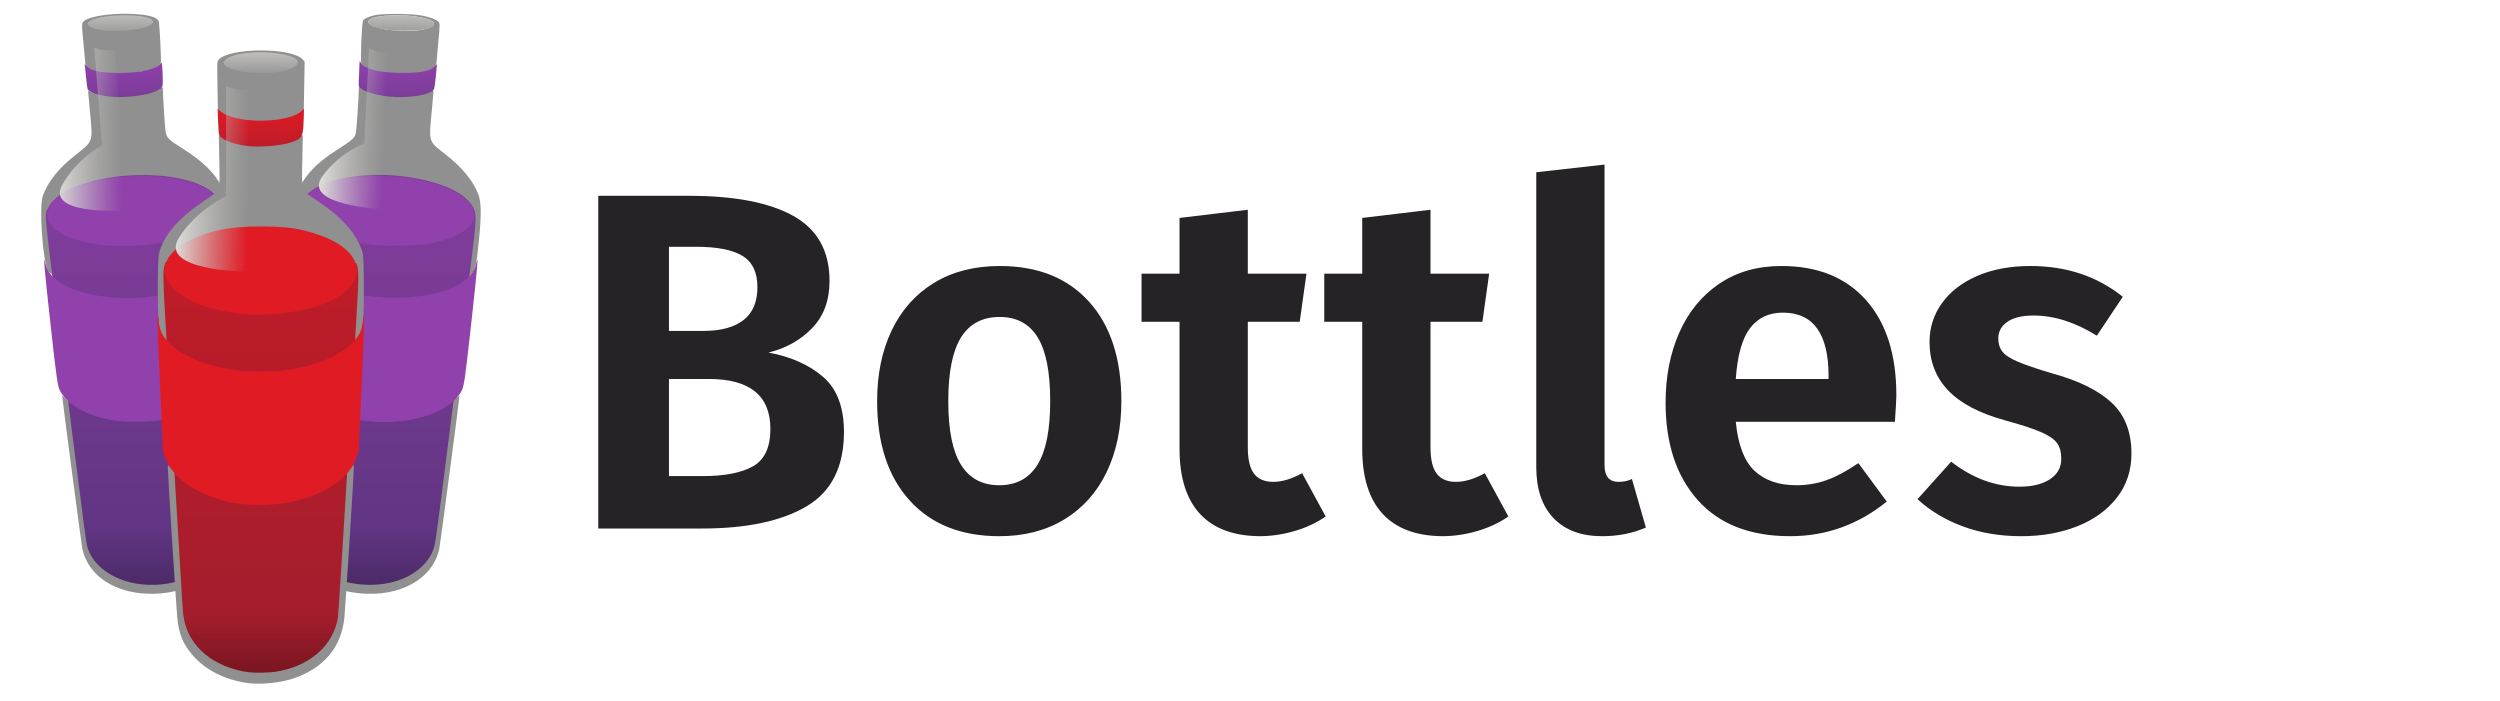
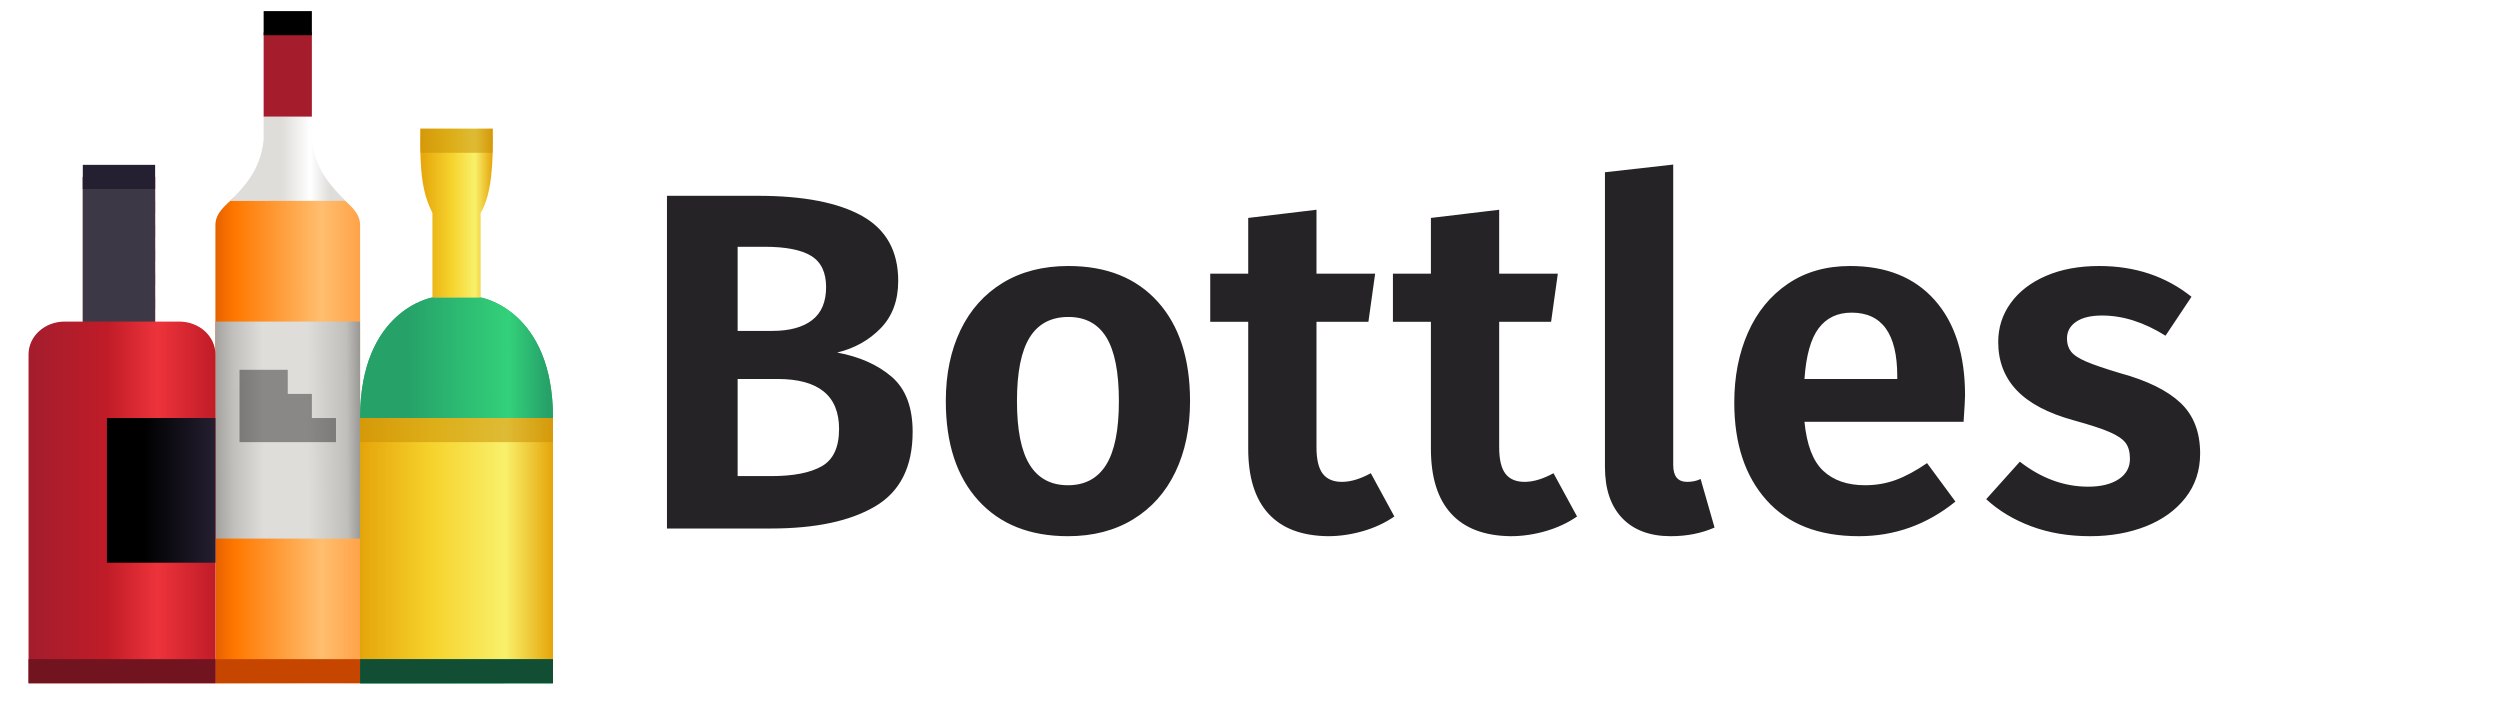
<svg xmlns="http://www.w3.org/2000/svg" style="isolation:isolate" viewBox="0 0 364 102" width="364pt" height="102pt">
  <defs>
-     <clipPath id="_clipPath_11i94h7l6kjws9LreH9aXGTGeDIPtCZU">
+     <clipPath id="_clipPath_WYYhUPsRMds9NNutouXExLgjCNTRXYnJ">
      <rect width="364" height="102" />
    </clipPath>
  </defs>
-   <g clip-path="url(#_clipPath_11i94h7l6kjws9LreH9aXGTGeDIPtCZU)">
-     <g>
+   <g clip-path="url(#_clipPath_WYYhUPsRMds9NNutouXExLgjCNTRXYnJ)">
+     <clipPath id="_clipPath_P9TdMobS0kfKIefVaDaiTnUSR8qNQapX">
+       <rect x="10" y="0" width="364" height="102" transform="matrix(1,0,0,1,0,0)" fill="rgb(255,255,255)" />
+     </clipPath>
+     <g clip-path="url(#_clipPath_P9TdMobS0kfKIefVaDaiTnUSR8qNQapX)">
      <g>
-         <path d=" M 18.361 2 C 15.817 1.993 13.05 2.377 12.245 3.054 C 11.868 3.371 11.868 3.407 12.183 6.63 C 12.312 7.945 12.457 9.498 12.432 9.565 C 13.242 12.048 19.522 10.663 20.69 10.369 C 22.015 10.453 23.189 9.595 23.399 9.203 C 23.517 8.982 23.244 3.461 23.096 3.071 C 23.032 2.903 22.832 2.723 22.567 2.595 C 21.737 2.193 20.102 2.005 18.361 2 L 18.361 2 Z  M 57.425 2.029 C 56.203 2.034 55.072 2.096 54.549 2.217 C 53.624 2.432 52.949 2.755 52.848 3.03 C 52.657 3.549 52.454 9.004 52.617 9.252 C 54.984 12.371 63.319 13.059 63.583 8.847 C 63.594 8.562 63.696 7.374 63.809 6.207 C 64.07 3.497 64.069 3.379 63.789 3.117 C 63.473 2.822 62.69 2.535 61.496 2.276 C 60.719 2.107 58.996 2.022 57.425 2.029 L 57.425 2.029 Z  M 57.665 2.23 C 60.062 2.221 62.722 2.595 63.158 3.317 C 63.41 3.733 62.562 4.191 61.188 4.381 C 58.037 4.816 53.639 4.114 53.639 3.175 C 53.639 2.544 55.55 2.238 57.665 2.23 Z  M 23.146 6.177 M 52.242 12.683 L 52.242 13.026 C 52.242 13.96 51.92 18.86 51.833 19.252 C 51.637 20.134 51.465 20.287 48.662 22.091 C 46.201 23.674 44.486 25.449 43.666 27.262 C 43.167 28.366 42.951 29.954 42.771 33.839 C 42.721 34.922 42.66 35.842 42.636 35.884 C 42.521 36.088 42.787 37.565 43.032 38.087 C 47.719 43.68 62.255 46.258 68.305 40.286 C 69.243 39.319 69.364 38.865 69.754 34.814 C 70.1 31.224 70.072 29.456 69.654 28.33 C 68.899 26.3 67.236 24.302 64.612 22.274 C 62.394 20.561 62.427 20.674 62.867 16.16 C 63.003 14.761 63.115 13.517 63.115 13.396 L 63.115 13.176 C 60.044 13.011 55.198 12.311 52.242 12.683 L 52.242 12.683 Z  M 23.656 12.704 C 23.623 12.71 23.57 12.746 23.488 12.806 C 18.75 12.84 16.902 13.401 13.337 13.416 L 12.839 13.164 L 12.839 13.39 C 12.839 13.515 12.951 14.761 13.087 16.16 C 13.535 20.748 13.611 20.519 10.931 22.617 C 8.55 24.479 6.988 26.437 6.237 28.498 C 5.661 30.079 6.22 38.125 6.998 39.452 C 12.088 44.634 28.689 46.52 32.922 38.087 C 33.163 37.574 33.434 36.089 33.322 35.891 C 33.3 35.852 33.239 34.932 33.187 33.846 C 32.996 29.9 32.786 28.363 32.288 27.262 C 31.406 25.311 29.506 23.443 26.505 21.575 C 24.573 20.373 24.296 20.099 24.115 19.214 C 24.026 18.776 23.715 13.957 23.713 12.981 C 23.713 12.774 23.711 12.696 23.656 12.704 L 23.656 12.704 Z  M 33.634 55.613 C 27.006 62.616 13.483 62.187 9.276 57.769 C 9.146 57.616 9.054 57.564 9.052 57.645 C 9.044 57.955 11.857 79.264 11.988 79.889 C 12.733 83.427 15.97 85.902 20.477 86.377 C 25.616 86.918 30.911 84.745 33.019 81.229 C 33.749 80.013 33.993 79.191 34.06 77.732 C 34.124 76.336 33.808 57.373 33.703 56.311 L 33.634 55.613 Z  M 42.329 55.613 L 42.255 56.261 C 42.153 57.165 41.827 76.293 41.889 77.759 C 42.077 82.197 46.359 85.758 52.245 86.372 C 58.191 86.993 63.035 84.313 63.966 79.889 C 64.096 79.271 66.909 57.964 66.903 57.645 C 66.902 57.57 66.778 57.65 66.629 57.824 C 56.313 60 46.418 62.976 42.329 55.613 L 42.329 55.613 Z " fill="rgb(144,144,144)" />
-         <linearGradient id="_lgradient_0" x1="0.489" y1="-0.092" x2="0.489" y2="1.02" gradientTransform="matrix(50.455,0,0,2.292,12.756,2.22)" gradientUnits="userSpaceOnUse">
-           <stop offset="0%" stop-opacity="1" style="stop-color:rgb(192,191,188)" />
-           <stop offset="100%" stop-opacity="1" style="stop-color:rgb(158,158,158)" />
-         </linearGradient>
-         <path d=" M 14.643 4.373 C 13.395 4.194 12.551 3.712 12.799 3.319 C 13.675 1.93 22.497 1.834 22.297 3.216 C 22.163 4.147 17.74 4.815 14.643 4.373 Z  M 56.631 4.382 C 54.258 4.082 53.037 3.355 53.962 2.793 C 55.306 1.976 60.796 2.05 62.572 2.91 C 64.27 3.731 62.427 4.505 58.844 4.476 C 57.983 4.469 56.988 4.427 56.631 4.382 Z " fill="url(#_lgradient_0)" />
-       </g>
-       <g>
-         <linearGradient id="_lgradient_1" x1="0.191" y1="0.087" x2="0.191" y2="0.997" gradientTransform="matrix(62.567,0,0,59.692,6.675,25.463)" gradientUnits="userSpaceOnUse">
-           <stop offset="0%" stop-opacity="1" style="stop-color:rgb(129,61,156)" />
-           <stop offset="85.17%" stop-opacity="1" style="stop-color:rgb(97,53,131)" />
-           <stop offset="100%" stop-opacity="1" style="stop-color:rgb(77,42,104)" />
-         </linearGradient>
-         <path d=" M 55.242 25.464 C 49.92 25.44 45.218 26.847 44.017 29.218 C 43.529 30.182 43.605 28.28 43.01 54.466 C 42.451 79.036 42.451 77.749 43.003 79.114 C 44.298 82.32 47.992 84.651 52.461 85.083 C 54.019 85.233 55.544 85.135 57.011 84.788 C 59.916 84.102 62.276 82.26 63.075 80.054 C 63.401 79.154 63.479 78.602 65.261 64.491 C 68.124 41.819 68.3 40.428 68.765 36.809 C 69.342 32.314 69.379 31.119 68.964 30.33 C 68.009 28.515 65.768 27.197 62.097 26.293 C 59.846 25.738 57.489 25.473 55.242 25.464 L 55.242 25.464 Z  M 20.949 25.488 C 14.966 25.464 8.55 27.143 7.01 30.289 C 6.458 31.415 6.276 29.514 9.006 51.124 C 12.874 81.748 12.521 79.128 12.92 80.177 C 13.899 82.752 16.985 84.706 20.67 85.083 C 26.038 85.631 31.365 83.042 32.951 79.114 C 33.502 77.75 33.503 79.089 32.945 54.506 C 32.348 28.18 32.428 30.142 31.912 29.186 C 30.567 26.695 25.906 25.507 20.949 25.488 L 20.949 25.488 Z " fill="url(#_lgradient_1)" />
-         <path d=" M 20.782 25.616 C 16.949 25.617 12.956 26.334 10.15 27.739 C 4.122 30.757 6.815 34.838 15.433 35.743 C 16.451 35.85 20.288 35.798 21.468 35.662 C 30.665 34.597 35.064 30.099 29.635 27.31 C 27.424 26.174 24.165 25.616 20.782 25.616 Z  M 54.853 25.623 C 52.429 25.64 50.076 25.941 48.157 26.552 C 40.349 29.036 43.988 34.354 54.393 35.664 C 55.9 35.853 60.588 35.795 61.961 35.57 C 69.481 34.334 71.374 30.61 65.915 27.79 C 63.137 26.355 58.895 25.594 54.853 25.623 Z " fill="rgb(145,65,172)" />
-       </g>
-       <g>
-         <linearGradient id="_lgradient_2" x1="0.101" y1="-0.027" x2="0.101" y2="1" gradientTransform="matrix(51.32,0,0,5.291,12.316,8.85)" gradientUnits="userSpaceOnUse">
-           <stop offset="0%" stop-opacity="1" style="stop-color:rgb(145,65,172)" />
-           <stop offset="100%" stop-opacity="1" style="stop-color:rgb(123,60,152)" />
-         </linearGradient>
-         <path d=" M 15.981 14.067 C 14.32 13.89 12.921 13.402 12.749 12.939 C 12.704 12.818 12.615 12.135 12.55 11.422 C 12.485 10.708 12.406 9.948 12.374 9.731 L 12.316 9.337 L 12.628 9.649 C 13.323 10.344 14.673 10.624 17.328 10.624 C 20.523 10.624 22.925 10.045 23.434 9.154 C 23.577 8.902 23.678 9.873 23.701 11.727 C 23.714 12.738 23.696 12.767 22.747 13.25 C 21.488 13.893 18.141 14.297 15.981 14.067 L 15.981 14.067 Z  M 56.581 14.055 C 54.28 13.815 52.261 13.068 52.231 12.446 C 52.217 12.166 52.218 12.153 52.298 10.335 L 52.364 8.85 L 52.565 9.168 C 53.148 10.089 55.371 10.619 58.626 10.614 C 61.415 10.61 62.653 10.348 63.36 9.614 L 63.636 9.327 L 63.579 9.826 C 63.548 10.1 63.472 10.885 63.409 11.571 C 63.347 12.257 63.236 12.913 63.163 13.028 C 62.641 13.851 59.429 14.352 56.581 14.055 Z " fill="url(#_lgradient_2)" />
-         <path d=" M 17.677 61.356 C 13.554 60.964 10.107 59.286 8.819 57.043 C 8.381 56.281 8.293 55.685 7.298 46.697 C 6.423 38.793 6.248 36.654 6.619 38.397 C 7.698 43.467 20.771 45.128 29.145 41.259 C 31.629 40.112 33.082 38.537 33.273 36.785 L 33.352 36.061 L 33.432 36.641 C 33.635 38.106 34.151 53.703 34.019 54.366 C 33.394 57.487 29.416 60.131 23.87 61.112 C 22.338 61.383 19.242 61.505 17.677 61.356 Z  M 53.788 61.349 C 50.679 61.06 47.233 59.946 45.151 58.558 C 44.358 58.029 42.924 56.643 42.633 56.123 C 41.727 54.507 41.754 55.087 42.126 45.421 C 42.302 40.858 42.481 36.885 42.525 36.593 L 42.605 36.061 L 42.682 36.785 C 43.083 40.521 49.466 43.348 57.479 43.339 C 64.098 43.331 68.693 41.416 69.336 38.397 C 69.705 36.662 69.531 38.785 68.656 46.695 C 67.661 55.683 67.574 56.281 67.136 57.043 C 65.374 60.108 59.792 61.909 53.788 61.349 L 53.788 61.349 Z " fill="rgb(145,65,172)" />
-       </g>
-       <g>
-         <linearGradient id="_lgradient_3" x1="-0.065" y1="0.488" x2="0.901" y2="0.466" gradientTransform="matrix(9.891,0,0,23.779,8.715,6.919)" gradientUnits="userSpaceOnUse">
-           <stop offset="0%" stop-opacity="1" style="stop-color:rgb(222,221,218)" />
-           <stop offset="100%" stop-opacity="0" style="stop-color:rgb(192,191,188)" />
-         </linearGradient>
-         <path d=" M 16.756 7.3 L 18.607 30.63 C 18.607 30.63 6.528 31.517 9.066 26.908 C 11.159 23.105 14.855 21.144 14.855 21.144 L 13.726 6.919 C 14.689 7.322 15.711 7.382 16.756 7.3 Z " fill="url(#_lgradient_3)" />
-         <linearGradient id="_lgradient_4" x1="0.058" y1="0.448" x2="0.944" y2="0.54" gradientTransform="matrix(10.102,0,0,23.428,46.426,7.006)" gradientUnits="userSpaceOnUse">
-           <stop offset="0%" stop-opacity="1" style="stop-color:rgb(222,221,218)" />
-           <stop offset="100%" stop-opacity="0" style="stop-color:rgb(192,191,188)" />
-         </linearGradient>
-         <path d=" M 56.527 7.734 L 55.403 30.434 C 55.403 30.434 43.965 29.848 46.91 25.709 C 49.34 22.295 53.047 20.847 53.047 20.847 L 53.732 7.006 C 54.586 7.509 55.536 7.689 56.527 7.734 L 56.527 7.734 Z " fill="url(#_lgradient_4)" />
+         <path d=" M 121.89 51.33 L 121.89 51.33 Q 126.79 52.24 129.835 54.865 L 129.835 54.865 L 129.835 54.865 Q 132.88 57.49 132.88 62.88 L 132.88 62.88 L 132.88 62.88 Q 132.88 70.51 127.42 73.73 L 127.42 73.73 L 127.42 73.73 Q 121.96 76.95 112.23 76.95 L 112.23 76.95 L 97.11 76.95 L 97.11 28.51 L 110.34 28.51 L 110.34 28.51 Q 120.28 28.51 125.53 31.45 L 125.53 31.45 L 125.53 31.45 Q 130.78 34.39 130.78 40.9 L 130.78 40.9 L 130.78 40.9 Q 130.78 45.17 128.225 47.795 L 128.225 47.795 L 128.225 47.795 Q 125.67 50.42 121.89 51.33 L 121.89 51.33 L 121.89 51.33 Z  M 111.32 35.93 L 107.4 35.93 L 107.4 48.18 L 112.44 48.18 L 112.44 48.18 Q 116.22 48.18 118.25 46.605 L 118.25 46.605 L 118.25 46.605 Q 120.28 45.03 120.28 41.81 L 120.28 41.81 L 120.28 41.81 Q 120.28 38.59 118.11 37.26 L 118.11 37.26 L 118.11 37.26 Q 115.94 35.93 111.32 35.93 L 111.32 35.93 L 111.32 35.93 Z  M 112.3 69.32 L 112.3 69.32 Q 117.13 69.32 119.65 67.885 L 119.65 67.885 L 119.65 67.885 Q 122.17 66.45 122.17 62.46 L 122.17 62.46 L 122.17 62.46 Q 122.17 55.18 113.21 55.18 L 113.21 55.18 L 107.4 55.18 L 107.4 69.32 L 112.3 69.32 L 112.3 69.32 Z  M 155.56 38.73 L 155.56 38.73 Q 163.89 38.73 168.58 43.945 L 168.58 43.945 L 168.58 43.945 Q 173.27 49.16 173.27 58.4 L 173.27 58.4 L 173.27 58.4 Q 173.27 64.28 171.135 68.725 L 171.135 68.725 L 171.135 68.725 Q 169 73.17 164.975 75.62 L 164.975 75.62 L 164.975 75.62 Q 160.95 78.07 155.49 78.07 L 155.49 78.07 L 155.49 78.07 Q 147.16 78.07 142.435 72.855 L 142.435 72.855 L 142.435 72.855 Q 137.71 67.64 137.71 58.4 L 137.71 58.4 L 137.71 58.4 Q 137.71 52.52 139.845 48.075 L 139.845 48.075 L 139.845 48.075 Q 141.98 43.63 146.005 41.18 L 146.005 41.18 L 146.005 41.18 Q 150.03 38.73 155.56 38.73 L 155.56 38.73 L 155.56 38.73 Z  M 155.56 46.15 L 155.56 46.15 Q 151.78 46.15 149.925 49.125 L 149.925 49.125 L 149.925 49.125 Q 148.07 52.1 148.07 58.4 L 148.07 58.4 L 148.07 58.4 Q 148.07 64.7 149.925 67.675 L 149.925 67.675 L 149.925 67.675 Q 151.78 70.65 155.49 70.65 L 155.49 70.65 L 155.49 70.65 Q 159.2 70.65 161.055 67.675 L 161.055 67.675 L 161.055 67.675 Q 162.91 64.7 162.91 58.4 L 162.91 58.4 L 162.91 58.4 Q 162.91 52.1 161.09 49.125 L 161.09 49.125 L 161.09 49.125 Q 159.27 46.15 155.56 46.15 L 155.56 46.15 L 155.56 46.15 Z  M 199.59 68.9 L 203.02 75.2 L 203.02 75.2 Q 200.99 76.6 198.435 77.335 L 198.435 77.335 L 198.435 77.335 Q 195.88 78.07 193.36 78.07 L 193.36 78.07 L 193.36 78.07 Q 187.62 78 184.68 74.78 L 184.68 74.78 L 184.68 74.78 Q 181.74 71.56 181.74 65.33 L 181.74 65.33 L 181.74 46.85 L 176.21 46.85 L 176.21 39.85 L 181.74 39.85 L 181.74 31.73 L 191.68 30.54 L 191.68 39.85 L 200.22 39.85 L 199.24 46.85 L 191.68 46.85 L 191.68 65.12 L 191.68 65.12 Q 191.68 67.78 192.59 68.97 L 192.59 68.97 L 192.59 68.97 Q 193.5 70.16 195.39 70.16 L 195.39 70.16 L 195.39 70.16 Q 197.28 70.16 199.59 68.9 L 199.59 68.9 L 199.59 68.9 Z  M 226.19 68.9 L 229.62 75.2 L 229.62 75.2 Q 227.59 76.6 225.035 77.335 L 225.035 77.335 L 225.035 77.335 Q 222.48 78.07 219.96 78.07 L 219.96 78.07 L 219.96 78.07 Q 214.22 78 211.28 74.78 L 211.28 74.78 L 211.28 74.78 Q 208.34 71.56 208.34 65.33 L 208.34 65.33 L 208.34 46.85 L 202.81 46.85 L 202.81 39.85 L 208.34 39.85 L 208.34 31.73 L 218.28 30.54 L 218.28 39.85 L 226.82 39.85 L 225.84 46.85 L 218.28 46.85 L 218.28 65.12 L 218.28 65.12 Q 218.28 67.78 219.19 68.97 L 219.19 68.97 L 219.19 68.97 Q 220.1 70.16 221.99 70.16 L 221.99 70.16 L 221.99 70.16 Q 223.88 70.16 226.19 68.9 L 226.19 68.9 L 226.19 68.9 Z  M 243.27 78.07 L 243.27 78.07 Q 238.72 78.07 236.2 75.445 L 236.2 75.445 L 236.2 75.445 Q 233.68 72.82 233.68 67.99 L 233.68 67.99 L 233.68 25.08 L 243.62 23.96 L 243.62 67.71 L 243.62 67.71 Q 243.62 70.16 245.65 70.16 L 245.65 70.16 L 245.65 70.16 Q 246.77 70.16 247.61 69.74 L 247.61 69.74 L 249.64 76.81 L 249.64 76.81 Q 246.77 78.07 243.27 78.07 L 243.27 78.07 L 243.27 78.07 Z  M 286.11 57.56 L 286.11 57.56 Q 286.11 58.26 285.9 61.41 L 285.9 61.41 L 262.73 61.41 L 262.73 61.41 Q 263.22 66.45 265.46 68.55 L 265.46 68.55 L 265.46 68.55 Q 267.7 70.65 271.55 70.65 L 271.55 70.65 L 271.55 70.65 Q 273.93 70.65 276.03 69.88 L 276.03 69.88 L 276.03 69.88 Q 278.13 69.11 280.58 67.43 L 280.58 67.43 L 284.71 73.03 L 284.71 73.03 Q 278.48 78.07 270.64 78.07 L 270.64 78.07 L 270.64 78.07 Q 261.89 78.07 257.2 72.82 L 257.2 72.82 L 257.2 72.82 Q 252.51 67.57 252.51 58.61 L 252.51 58.61 L 252.51 58.61 Q 252.51 52.94 254.505 48.425 L 254.505 48.425 L 254.505 48.425 Q 256.5 43.91 260.315 41.32 L 260.315 41.32 L 260.315 41.32 Q 264.13 38.73 269.38 38.73 L 269.38 38.73 L 269.38 38.73 Q 277.29 38.73 281.7 43.7 L 281.7 43.7 L 281.7 43.7 Q 286.11 48.67 286.11 57.56 L 286.11 57.56 L 286.11 57.56 Z  M 276.24 55.18 L 276.24 54.76 L 276.24 54.76 Q 276.24 45.52 269.59 45.52 L 269.59 45.52 L 269.59 45.52 Q 266.51 45.52 264.795 47.795 L 264.795 47.795 L 264.795 47.795 Q 263.08 50.07 262.73 55.18 L 262.73 55.18 L 276.24 55.18 L 276.24 55.18 Z  M 305.64 38.73 L 305.64 38.73 Q 313.48 38.73 319.08 43.21 L 319.08 43.21 L 315.3 48.88 L 315.3 48.88 Q 310.61 45.94 306.06 45.94 L 306.06 45.94 L 306.06 45.94 Q 303.61 45.94 302.28 46.85 L 302.28 46.85 L 302.28 46.85 Q 300.95 47.76 300.95 49.3 L 300.95 49.3 L 300.95 49.3 Q 300.95 50.42 301.545 51.19 L 301.545 51.19 L 301.545 51.19 Q 302.14 51.96 303.785 52.66 L 303.785 52.66 L 303.785 52.66 Q 305.43 53.36 308.72 54.34 L 308.72 54.34 L 308.72 54.34 Q 314.6 55.95 317.47 58.645 L 317.47 58.645 L 317.47 58.645 Q 320.34 61.34 320.34 66.03 L 320.34 66.03 L 320.34 66.03 Q 320.34 69.74 318.205 72.47 L 318.205 72.47 L 318.205 72.47 Q 316.07 75.2 312.43 76.635 L 312.43 76.635 L 312.43 76.635 Q 308.79 78.07 304.31 78.07 L 304.31 78.07 L 304.31 78.07 Q 299.62 78.07 295.77 76.635 L 295.77 76.635 L 295.77 76.635 Q 291.92 75.2 289.19 72.68 L 289.19 72.68 L 294.09 67.22 L 294.09 67.22 Q 298.78 70.86 304.03 70.86 L 304.03 70.86 L 304.03 70.86 Q 306.83 70.86 308.475 69.775 L 308.475 69.775 L 308.475 69.775 Q 310.12 68.69 310.12 66.8 L 310.12 66.8 L 310.12 66.8 Q 310.12 65.33 309.49 64.49 L 309.49 64.49 L 309.49 64.49 Q 308.86 63.65 307.18 62.915 L 307.18 62.915 L 307.18 62.915 Q 305.5 62.18 301.93 61.2 L 301.93 61.2 L 301.93 61.2 Q 296.33 59.66 293.635 56.825 L 293.635 56.825 L 293.635 56.825 Q 290.94 53.99 290.94 49.79 L 290.94 49.79 L 290.94 49.79 Q 290.94 46.64 292.76 44.12 L 292.76 44.12 L 292.76 44.12 Q 294.58 41.6 297.905 40.165 L 297.905 40.165 L 297.905 40.165 Q 301.23 38.73 305.64 38.73 L 305.64 38.73 L 305.64 38.73 Z " fill="rgb(37,35,38)" />
      </g>
    </g>
-     <g>
-       <g>
-         <path d=" M 37.924 7.343 C 35.22 7.351 32.528 7.816 31.807 8.733 C 31.606 8.987 31.603 9.07 31.66 12.402 L 31.717 15.811 C 34.657 20.964 43.308 18.893 44.237 15.811 L 44.295 12.397 L 44.353 8.983 L 44.112 8.696 C 43.344 7.784 40.628 7.335 37.924 7.343 Z  M 31.863 19.73 L 31.929 23.257 C 32.018 27.991 32.161 27.583 29.847 29.156 C 25.882 31.852 23.874 34.172 23.138 36.909 C 22.939 37.649 22.908 45.181 23.098 46.735 C 24.117 60.397 50.893 62.168 52.857 46.735 C 53.046 45.181 53.015 37.649 52.816 36.909 C 52.075 34.154 49.907 31.67 45.983 29.081 C 43.818 27.654 43.921 27.958 44.018 23.264 L 44.091 19.731 C 41.503 19.037 35.374 19.755 31.863 19.73 L 31.863 19.73 Z  M 24.46 67.683 L 24.431 68.082 C 24.401 68.504 25.638 88.126 25.802 89.829 C 25.997 91.841 26.383 93.058 27.233 94.337 C 29.07 97.1 32.208 98.914 36.082 99.453 C 37.982 99.717 40.954 99.406 42.835 98.746 C 47.234 97.201 49.732 94.172 50.147 89.879 C 50.315 88.14 51.554 68.511 51.523 68.082 L 51.494 67.683 C 44.141 74.137 28.471 72.644 24.46 67.683 L 24.46 67.683 Z " fill="rgb(144,144,144)" />
-         <linearGradient id="_lgradient_5" x1="0.502" y1="0.008" x2="0.502" y2="1.009" gradientTransform="matrix(10.744,0,0,3.036,32.595,7.62)" gradientUnits="userSpaceOnUse">
-           <stop offset="0%" stop-opacity="1" style="stop-color:rgb(192,191,188)" />
-           <stop offset="100%" stop-opacity="1" style="stop-color:rgb(152,152,152)" />
-         </linearGradient>
-         <path d=" M 36.231 10.568 C 32.308 10.181 31.329 8.775 34.432 7.981 C 37.41 7.219 42.785 7.737 43.285 8.833 C 43.833 10.037 40.117 10.95 36.231 10.568 Z " fill="url(#_lgradient_5)" />
-       </g>
-       <g>
-         <linearGradient id="_lgradient_6" x1="0.487" y1="-0.001" x2="0.487" y2="0.999" gradientTransform="matrix(28.378,0,0,59.814,23.794,38.129)" gradientUnits="userSpaceOnUse">
-           <stop offset="0%" stop-opacity="1" style="stop-color:rgb(192,28,40)" />
-           <stop offset="85.76%" stop-opacity="1" style="stop-color:rgb(165,29,45)" />
-           <stop offset="100%" stop-opacity="1" style="stop-color:rgb(122,22,33)" />
-         </linearGradient>
-         <path d=" M 36.331 97.891 C 31.183 97.245 27.452 94.163 26.764 89.99 C 26.592 88.945 26.718 90.889 25.457 69.728 C 24.88 60.044 24.271 49.855 24.104 47.084 C 23.737 40.977 23.709 39.482 23.95 38.669 C 24.045 38.347 24.144 38.106 24.17 38.131 C 26.826 42.243 51.147 36.969 51.903 38.401 C 52.152 38.947 52.23 40.208 52.13 42.096 C 51.687 50.546 49.319 89.226 49.202 89.935 C 48.521 94.044 45.025 97.061 40.072 97.813 C 39.218 97.943 37.097 97.987 36.331 97.891 L 36.331 97.891 Z " fill="url(#_lgradient_6)" />
-         <path d=" M 35.184 45.686 C 24.575 44.6 20.371 38.727 27.563 35.04 C 30.448 33.561 33.425 32.969 37.977 32.969 C 41.735 32.969 43.704 33.254 46.406 34.188 C 53.819 36.753 53.768 42.033 46.307 44.531 C 43.263 45.551 38.597 46.035 35.184 45.686 L 35.184 45.686 Z " fill="rgb(224,27,36)" />
-       </g>
-       <g>
-         <path d=" M 35.583 73.427 C 30.131 72.933 25.251 70.062 24.052 66.641 L 23.717 65.688 L 23.315 56.411 C 22.898 46.802 22.865 45.691 23.014 46.036 C 23.061 46.146 23.103 46.444 23.107 46.699 C 23.195 52.564 36.272 56.116 46.014 52.921 C 50.233 51.538 52.81 49.191 52.848 46.699 C 52.851 46.444 52.893 46.146 52.94 46.036 C 53.089 45.691 53.057 46.796 52.639 56.411 L 52.237 65.688 L 51.903 66.641 C 50.319 71.159 43.202 74.118 35.583 73.427 L 35.583 73.427 Z " fill="rgb(224,27,36)" />
-         <linearGradient id="_lgradient_7" x1="0.519" y1="-0.002" x2="0.519" y2="1.007" gradientTransform="matrix(12.591,0,0,5.525,31.681,15.811)" gradientUnits="userSpaceOnUse">
-           <stop offset="0%" stop-opacity="1" style="stop-color:rgb(224,27,36)" />
-           <stop offset="100%" stop-opacity="1" style="stop-color:rgb(188,28,41)" />
-         </linearGradient>
-         <path d=" M 35.843 21.24 C 33.801 20.958 32.146 20.279 31.902 19.623 C 31.857 19.502 31.789 18.594 31.751 17.606 L 31.681 15.811 L 32.011 16.128 C 34.019 18.058 41.913 18.056 43.943 16.125 L 44.272 15.811 L 44.206 17.657 C 44.122 19.973 43.988 20.192 42.324 20.746 C 40.849 21.237 37.609 21.484 35.843 21.24 L 35.843 21.24 Z " fill="url(#_lgradient_7)" />
-       </g>
-       <linearGradient id="_lgradient_8" x1="0.013" y1="0.464" x2="0.999" y2="0.517" gradientTransform="matrix(10.614,0,0,27.081,25.589,12.476)" gradientUnits="userSpaceOnUse">
-         <stop offset="0%" stop-opacity="1" style="stop-color:rgb(222,221,218)" />
-         <stop offset="100%" stop-opacity="0" style="stop-color:rgb(192,191,188)" />
-       </linearGradient>
-       <path d=" M 36.203 13.161 L 36.203 39.558 C 36.203 39.558 22.901 39.535 26.08 34.565 C 28.702 30.465 32.918 28.572 32.918 28.572 L 32.918 12.476 C 33.937 13.011 35.05 13.165 36.203 13.161 Z " fill="url(#_lgradient_8)" />
-     </g>
-     <path d=" M 111.89 51.33 L 111.89 51.33 Q 116.79 52.24 119.835 54.865 L 119.835 54.865 L 119.835 54.865 Q 122.88 57.49 122.88 62.88 L 122.88 62.88 L 122.88 62.88 Q 122.88 70.51 117.42 73.73 L 117.42 73.73 L 117.42 73.73 Q 111.96 76.95 102.23 76.95 L 102.23 76.95 L 87.11 76.95 L 87.11 28.51 L 100.34 28.51 L 100.34 28.51 Q 110.28 28.51 115.53 31.45 L 115.53 31.45 L 115.53 31.45 Q 120.78 34.39 120.78 40.9 L 120.78 40.9 L 120.78 40.9 Q 120.78 45.17 118.225 47.795 L 118.225 47.795 L 118.225 47.795 Q 115.67 50.42 111.89 51.33 L 111.89 51.33 L 111.89 51.33 Z  M 101.32 35.93 L 97.4 35.93 L 97.4 48.18 L 102.44 48.18 L 102.44 48.18 Q 106.22 48.18 108.25 46.605 L 108.25 46.605 L 108.25 46.605 Q 110.28 45.03 110.28 41.81 L 110.28 41.81 L 110.28 41.81 Q 110.28 38.59 108.11 37.26 L 108.11 37.26 L 108.11 37.26 Q 105.94 35.93 101.32 35.93 L 101.32 35.93 L 101.32 35.93 Z  M 102.3 69.32 L 102.3 69.32 Q 107.13 69.32 109.65 67.885 L 109.65 67.885 L 109.65 67.885 Q 112.17 66.45 112.17 62.46 L 112.17 62.46 L 112.17 62.46 Q 112.17 55.18 103.21 55.18 L 103.21 55.18 L 97.4 55.18 L 97.4 69.32 L 102.3 69.32 L 102.3 69.32 Z  M 145.56 38.73 L 145.56 38.73 Q 153.89 38.73 158.58 43.945 L 158.58 43.945 L 158.58 43.945 Q 163.27 49.16 163.27 58.4 L 163.27 58.4 L 163.27 58.4 Q 163.27 64.28 161.135 68.725 L 161.135 68.725 L 161.135 68.725 Q 159 73.17 154.975 75.62 L 154.975 75.62 L 154.975 75.62 Q 150.95 78.07 145.49 78.07 L 145.49 78.07 L 145.49 78.07 Q 137.16 78.07 132.435 72.855 L 132.435 72.855 L 132.435 72.855 Q 127.71 67.64 127.71 58.4 L 127.71 58.4 L 127.71 58.4 Q 127.71 52.52 129.845 48.075 L 129.845 48.075 L 129.845 48.075 Q 131.98 43.63 136.005 41.18 L 136.005 41.18 L 136.005 41.18 Q 140.03 38.73 145.56 38.73 L 145.56 38.73 L 145.56 38.73 Z  M 145.56 46.15 L 145.56 46.15 Q 141.78 46.15 139.925 49.125 L 139.925 49.125 L 139.925 49.125 Q 138.07 52.1 138.07 58.4 L 138.07 58.4 L 138.07 58.4 Q 138.07 64.7 139.925 67.675 L 139.925 67.675 L 139.925 67.675 Q 141.78 70.65 145.49 70.65 L 145.49 70.65 L 145.49 70.65 Q 149.2 70.65 151.055 67.675 L 151.055 67.675 L 151.055 67.675 Q 152.91 64.7 152.91 58.4 L 152.91 58.4 L 152.91 58.4 Q 152.91 52.1 151.09 49.125 L 151.09 49.125 L 151.09 49.125 Q 149.27 46.15 145.56 46.15 L 145.56 46.15 L 145.56 46.15 Z  M 189.59 68.9 L 193.02 75.2 L 193.02 75.2 Q 190.99 76.6 188.435 77.335 L 188.435 77.335 L 188.435 77.335 Q 185.88 78.07 183.36 78.07 L 183.36 78.07 L 183.36 78.07 Q 177.62 78 174.68 74.78 L 174.68 74.78 L 174.68 74.78 Q 171.74 71.56 171.74 65.33 L 171.74 65.33 L 171.74 46.85 L 166.21 46.85 L 166.21 39.85 L 171.74 39.85 L 171.74 31.73 L 181.68 30.54 L 181.68 39.85 L 190.22 39.85 L 189.24 46.85 L 181.68 46.85 L 181.68 65.12 L 181.68 65.12 Q 181.68 67.78 182.59 68.97 L 182.59 68.97 L 182.59 68.97 Q 183.5 70.16 185.39 70.16 L 185.39 70.16 L 185.39 70.16 Q 187.28 70.16 189.59 68.9 L 189.59 68.9 L 189.59 68.9 Z  M 216.19 68.9 L 219.62 75.2 L 219.62 75.2 Q 217.59 76.6 215.035 77.335 L 215.035 77.335 L 215.035 77.335 Q 212.48 78.07 209.96 78.07 L 209.96 78.07 L 209.96 78.07 Q 204.22 78 201.28 74.78 L 201.28 74.78 L 201.28 74.78 Q 198.34 71.56 198.34 65.33 L 198.34 65.33 L 198.34 46.85 L 192.81 46.85 L 192.81 39.85 L 198.34 39.85 L 198.34 31.73 L 208.28 30.54 L 208.28 39.85 L 216.82 39.85 L 215.84 46.85 L 208.28 46.85 L 208.28 65.12 L 208.28 65.12 Q 208.28 67.78 209.19 68.97 L 209.19 68.97 L 209.19 68.97 Q 210.1 70.16 211.99 70.16 L 211.99 70.16 L 211.99 70.16 Q 213.88 70.16 216.19 68.9 L 216.19 68.9 L 216.19 68.9 Z  M 233.27 78.07 L 233.27 78.07 Q 228.72 78.07 226.2 75.445 L 226.2 75.445 L 226.2 75.445 Q 223.68 72.82 223.68 67.99 L 223.68 67.99 L 223.68 25.08 L 233.62 23.96 L 233.62 67.71 L 233.62 67.71 Q 233.62 70.16 235.65 70.16 L 235.65 70.16 L 235.65 70.16 Q 236.77 70.16 237.61 69.74 L 237.61 69.74 L 239.64 76.81 L 239.64 76.81 Q 236.77 78.07 233.27 78.07 L 233.27 78.07 L 233.27 78.07 Z  M 276.11 57.56 L 276.11 57.56 Q 276.11 58.26 275.9 61.41 L 275.9 61.41 L 252.73 61.41 L 252.73 61.41 Q 253.22 66.45 255.46 68.55 L 255.46 68.55 L 255.46 68.55 Q 257.7 70.65 261.55 70.65 L 261.55 70.65 L 261.55 70.65 Q 263.93 70.65 266.03 69.88 L 266.03 69.88 L 266.03 69.88 Q 268.13 69.11 270.58 67.43 L 270.58 67.43 L 274.71 73.03 L 274.71 73.03 Q 268.48 78.07 260.64 78.07 L 260.64 78.07 L 260.64 78.07 Q 251.89 78.07 247.2 72.82 L 247.2 72.82 L 247.2 72.82 Q 242.51 67.57 242.51 58.61 L 242.51 58.61 L 242.51 58.61 Q 242.51 52.94 244.505 48.425 L 244.505 48.425 L 244.505 48.425 Q 246.5 43.91 250.315 41.32 L 250.315 41.32 L 250.315 41.32 Q 254.13 38.73 259.38 38.73 L 259.38 38.73 L 259.38 38.73 Q 267.29 38.73 271.7 43.7 L 271.7 43.7 L 271.7 43.7 Q 276.11 48.67 276.11 57.56 L 276.11 57.56 L 276.11 57.56 Z  M 266.24 55.18 L 266.24 54.76 L 266.24 54.76 Q 266.24 45.52 259.59 45.52 L 259.59 45.52 L 259.59 45.52 Q 256.51 45.52 254.795 47.795 L 254.795 47.795 L 254.795 47.795 Q 253.08 50.07 252.73 55.18 L 252.73 55.18 L 266.24 55.18 L 266.24 55.18 Z  M 295.64 38.73 L 295.64 38.73 Q 303.48 38.73 309.08 43.21 L 309.08 43.21 L 305.3 48.88 L 305.3 48.88 Q 300.61 45.94 296.06 45.94 L 296.06 45.94 L 296.06 45.94 Q 293.61 45.94 292.28 46.85 L 292.28 46.85 L 292.28 46.85 Q 290.95 47.76 290.95 49.3 L 290.95 49.3 L 290.95 49.3 Q 290.95 50.42 291.545 51.19 L 291.545 51.19 L 291.545 51.19 Q 292.14 51.96 293.785 52.66 L 293.785 52.66 L 293.785 52.66 Q 295.43 53.36 298.72 54.34 L 298.72 54.34 L 298.72 54.34 Q 304.6 55.95 307.47 58.645 L 307.47 58.645 L 307.47 58.645 Q 310.34 61.34 310.34 66.03 L 310.34 66.03 L 310.34 66.03 Q 310.34 69.74 308.205 72.47 L 308.205 72.47 L 308.205 72.47 Q 306.07 75.2 302.43 76.635 L 302.43 76.635 L 302.43 76.635 Q 298.79 78.07 294.31 78.07 L 294.31 78.07 L 294.31 78.07 Q 289.62 78.07 285.77 76.635 L 285.77 76.635 L 285.77 76.635 Q 281.92 75.2 279.19 72.68 L 279.19 72.68 L 284.09 67.22 L 284.09 67.22 Q 288.78 70.86 294.03 70.86 L 294.03 70.86 L 294.03 70.86 Q 296.83 70.86 298.475 69.775 L 298.475 69.775 L 298.475 69.775 Q 300.12 68.69 300.12 66.8 L 300.12 66.8 L 300.12 66.8 Q 300.12 65.33 299.49 64.49 L 299.49 64.49 L 299.49 64.49 Q 298.86 63.65 297.18 62.915 L 297.18 62.915 L 297.18 62.915 Q 295.5 62.18 291.93 61.2 L 291.93 61.2 L 291.93 61.2 Q 286.33 59.66 283.635 56.825 L 283.635 56.825 L 283.635 56.825 Q 280.94 53.99 280.94 49.79 L 280.94 49.79 L 280.94 49.79 Q 280.94 46.64 282.76 44.12 L 282.76 44.12 L 282.76 44.12 Q 284.58 41.6 287.905 40.165 L 287.905 40.165 L 287.905 40.165 Q 291.23 38.73 295.64 38.73 L 295.64 38.73 L 295.64 38.73 Z " fill="rgb(37,35,38)" />
+     <linearGradient id="_lgradient_0" x1="0" y1="0.563" x2="1" y2="0.562" gradientTransform="matrix(21.065,0,0,79.143,31.365,20.339)" gradientUnits="userSpaceOnUse">
+       <stop offset="0%" stop-opacity="1" style="stop-color:rgb(230,97,0)" />
+       <stop offset="13.387%" stop-opacity="1" style="stop-color:rgb(255,120,0)" />
+       <stop offset="73.326%" stop-opacity="1" style="stop-color:rgb(255,190,111)" />
+       <stop offset="100%" stop-opacity="1" style="stop-color:rgb(255,163,72)" />
+     </linearGradient>
+     <path d=" M 38.386 20.339 C 38.345 20.785 38.277 21.196 38.208 21.598 C 38.28 21.2 38.345 20.785 38.386 20.339 Z  M 45.408 20.339 C 45.449 20.775 45.511 21.179 45.583 21.57 C 45.514 21.176 45.449 20.775 45.408 20.339 Z  M 38.143 21.954 C 38.085 22.242 38.009 22.516 37.937 22.784 C 38.013 22.516 38.081 22.242 38.143 21.954 Z  M 34.094 28.718 C 32.637 30.056 31.365 31.064 31.365 32.778 L 31.365 99.483 L 52.429 99.483 L 52.429 32.778 C 52.429 31.064 51.157 30.056 49.7 28.718 L 34.094 28.718 Z " fill="url(#_lgradient_0)" />
+     <linearGradient id="_lgradient_1" x1="0.186" y1="0.572" x2="0.867" y2="0.572" gradientTransform="matrix(16.769,0,0,12.277,33.504,16.979)" gradientUnits="userSpaceOnUse">
+       <stop offset="0%" stop-opacity="1" style="stop-color:rgb(222,221,218)" />
+       <stop offset="38.845%" stop-opacity="1" style="stop-color:rgb(222,221,218)" />
+       <stop offset="75%" stop-opacity="1" style="stop-color:rgb(255,255,255)" />
+       <stop offset="100%" stop-opacity="1" style="stop-color:rgb(222,221,218)" />
+     </linearGradient>
+     <path d=" M 38.386 16.979 L 38.386 20.339 C 37.944 24.951 35.181 27.543 33.504 29.257 L 50.273 29.24 C 48.651 27.495 45.85 24.951 45.408 20.339 L 45.408 16.979 L 38.386 16.979 Z " fill="url(#_lgradient_1)" />
+     <path d=" M 31.365 95.972 L 52.429 95.972 L 52.429 99.483 L 31.365 99.483 L 31.365 95.972 Z " fill="rgb(198,70,0)" />
+     <path d=" M 38.386 4.692 L 38.386 16.979 L 45.408 16.979 L 45.408 4.692 L 38.386 4.692 Z " fill="rgb(165,29,45)" />
+     <path d=" M 38.386 1.616 L 38.386 5.127 L 45.408 5.127 L 45.408 1.616 L 38.386 1.616 Z " fill="rgb(0,0,0)" />
+     <linearGradient id="_lgradient_2" x1="-0.039" y1="0.506" x2="1" y2="0.497" gradientTransform="matrix(21.065,0,0,31.597,31.365,46.821)" gradientUnits="userSpaceOnUse">
+       <stop offset="0%" stop-opacity="1" style="stop-color:rgb(154,153,150)" />
+       <stop offset="15.611%" stop-opacity="1" style="stop-color:rgb(192,191,188)" />
+       <stop offset="35.646%" stop-opacity="1" style="stop-color:rgb(222,221,218)" />
+       <stop offset="65.074%" stop-opacity="1" style="stop-color:rgb(222,221,218)" />
+       <stop offset="91.087%" stop-opacity="1" style="stop-color:rgb(192,191,188)" />
+       <stop offset="100%" stop-opacity="1" style="stop-color:rgb(154,153,150)" />
+     </linearGradient>
+     <path d=" M 31.365 46.821 L 52.429 46.821 L 52.429 78.418 L 31.365 78.418 L 31.365 46.821 Z " fill="url(#_lgradient_2)" />
+     <path d=" M 34.876 53.842 L 34.876 64.375 L 48.919 64.375 L 48.919 60.864 L 45.408 60.864 L 45.408 57.353 L 41.897 57.353 L 41.897 53.842 L 34.876 53.842 Z " fill="rgb(0,0,0)" fill-opacity="0.386" />
+     <linearGradient id="_lgradient_3" x1="0.032" y1="0.619" x2="1" y2="0.619" gradientTransform="matrix(27.209,0,0,73.726,4.156,25.756)" gradientUnits="userSpaceOnUse">
+       <stop offset="0%" stop-opacity="1" style="stop-color:rgb(165,29,45)" />
+       <stop offset="40%" stop-opacity="1" style="stop-color:rgb(192,28,40)" />
+       <stop offset="67.991%" stop-opacity="1" style="stop-color:rgb(237,51,59)" />
+       <stop offset="100%" stop-opacity="1" style="stop-color:rgb(192,28,40)" />
+     </linearGradient>
+     <path d=" M 12.055 25.756 L 12.055 46.821 L 9.422 46.821 C 6.505 46.821 4.156 48.953 4.156 51.6 L 4.156 99.483 L 31.365 99.483 L 31.365 51.6 C 31.365 48.953 29.016 46.821 26.099 46.821 L 22.588 46.821 L 22.588 25.756 L 12.055 25.756 Z " fill="url(#_lgradient_3)" />
+     <path d=" M 4.156 95.972 L 31.365 95.972 L 31.365 99.483 L 4.156 99.483 L 4.156 95.972 Z " fill="rgb(114,20,31)" />
+     <path d=" M 12.055 25.756 L 22.588 25.756 L 22.588 46.821 L 12.055 46.821 L 12.055 25.756 Z " fill="rgb(61,56,70)" />
+     <linearGradient id="_lgradient_4" x1="0.188" y1="0.458" x2="1" y2="0.458" gradientTransform="matrix(15.798,0,0,21.065,15.566,60.864)" gradientUnits="userSpaceOnUse">
+       <stop offset="18.75%" stop-opacity="1" style="stop-color:rgb(0,0,0)" />
+       <stop offset="100%" stop-opacity="1" style="stop-color:rgb(36,31,49)" />
+     </linearGradient>
+     <path d=" M 15.566 60.864 L 31.365 60.864 L 31.365 81.929 L 15.566 81.929 L 15.566 60.864 Z " fill="url(#_lgradient_4)" />
+     <path d=" M 12.055 24.001 L 22.588 24.001 L 22.588 27.512 L 12.055 27.512 L 12.055 24.001 Z " fill="rgb(36,31,49)" />
+     <path d=" M 52.429 60.864 L 73.494 60.864 L 73.494 99.483 L 52.429 99.483 L 52.429 60.864 Z " fill="rgb(46,194,126)" />
+     <path d=" M 62.962 43.31 C 62.962 43.31 52.429 45.066 52.429 60.864 L 80.516 60.864 C 80.516 45.066 69.983 43.31 69.983 43.31 L 62.962 43.31 Z  M 52.429 95.972 L 52.429 99.483 L 80.516 99.483 L 80.516 95.972 L 52.429 95.972 Z " fill="rgb(38,162,105)" />
+     <linearGradient id="_lgradient_5" x1="0.25" y1="0.188" x2="0.969" y2="0.184" gradientTransform="matrix(28.086,0,0,56.172,52.429,43.31)" gradientUnits="userSpaceOnUse">
+       <stop offset="0%" stop-opacity="1" style="stop-color:rgb(38,162,105)" />
+       <stop offset="72.425%" stop-opacity="1" style="stop-color:rgb(51,209,122)" />
+       <stop offset="100%" stop-opacity="1" style="stop-color:rgb(38,162,105)" />
+     </linearGradient>
+     <path d=" M 62.962 43.31 C 62.962 43.31 52.429 45.066 52.429 60.864 L 80.516 60.864 C 80.516 45.066 69.983 43.31 69.983 43.31 L 62.962 43.31 Z  M 52.429 95.972 L 52.429 99.483 L 80.516 99.483 L 80.516 95.972 L 52.429 95.972 Z " fill="url(#_lgradient_5)" />
+     <linearGradient id="_lgradient_6" x1="0" y1="0.5" x2="1" y2="0.5" gradientTransform="matrix(28.086,0,0,35.108,52.429,60.864)" gradientUnits="userSpaceOnUse">
+       <stop offset="0%" stop-opacity="1" style="stop-color:rgb(229,165,10)" />
+       <stop offset="37.5%" stop-opacity="1" style="stop-color:rgb(246,211,45)" />
+       <stop offset="75.367%" stop-opacity="1" style="stop-color:rgb(249,240,107)" />
+       <stop offset="100%" stop-opacity="1" style="stop-color:rgb(229,165,10)" />
+     </linearGradient>
+     <path d=" M 52.429 60.864 L 80.516 60.864 L 80.516 95.972 L 52.429 95.972 L 52.429 60.864 Z " fill="url(#_lgradient_6)" />
+     <linearGradient id="_lgradient_7" x1="0.002" y1="0.571" x2="0.999" y2="0.571" gradientTransform="matrix(10.566,0,0,24.575,61.188,18.735)" gradientUnits="userSpaceOnUse">
+       <stop offset="0%" stop-opacity="1" style="stop-color:rgb(229,165,10)" />
+       <stop offset="43.357%" stop-opacity="1" style="stop-color:rgb(246,211,45)" />
+       <stop offset="75.367%" stop-opacity="1" style="stop-color:rgb(249,240,107)" />
+       <stop offset="100%" stop-opacity="1" style="stop-color:rgb(229,165,10)" />
+     </linearGradient>
+     <path d=" M 61.206 18.735 C 61.076 25.595 61.621 28.297 62.962 31.022 L 62.962 43.31 L 69.983 43.31 L 69.983 31.022 C 71.619 28.211 71.821 23.74 71.739 18.735 L 61.206 18.735 Z " fill="url(#_lgradient_7)" />
+     <linearGradient id="_lgradient_8" x1="0" y1="0.5" x2="1" y2="0.5" gradientTransform="matrix(10.532,0,0,1.755,12.055,29.267)" gradientUnits="userSpaceOnUse">
+       <stop offset="100%" stop-opacity="0" style="stop-color:rgb(36,31,49)" />
+       <stop offset="100%" stop-opacity="0.107" style="stop-color:rgb(45,40,57)" />
+       <stop offset="100%" stop-opacity="0.929" style="stop-color:rgb(113,112,118)" />
+     </linearGradient>
+     <path d=" M 12.055 29.267 L 22.588 29.267 L 22.588 31.022 L 12.055 31.022 L 12.055 29.267 Z " fill="url(#_lgradient_8)" />
+     <linearGradient id="_lgradient_9" x1="0" y1="0.5" x2="1" y2="0.5" gradientTransform="matrix(10.532,0,0,1.755,12.055,32.778)" gradientUnits="userSpaceOnUse">
+       <stop offset="100%" stop-opacity="0" style="stop-color:rgb(36,31,49)" />
+       <stop offset="100%" stop-opacity="0.107" style="stop-color:rgb(45,40,57)" />
+       <stop offset="100%" stop-opacity="0.929" style="stop-color:rgb(113,112,118)" />
+     </linearGradient>
+     <path d=" M 12.055 32.778 L 22.588 32.778 L 22.588 34.533 L 12.055 34.533 L 12.055 32.778 Z " fill="url(#_lgradient_9)" />
+     <linearGradient id="_lgradient_10" x1="0" y1="0.5" x2="1" y2="0.5" gradientTransform="matrix(10.532,0,0,1.755,12.055,36.289)" gradientUnits="userSpaceOnUse">
+       <stop offset="100%" stop-opacity="0" style="stop-color:rgb(36,31,49)" />
+       <stop offset="100%" stop-opacity="0.107" style="stop-color:rgb(45,40,57)" />
+       <stop offset="100%" stop-opacity="0.929" style="stop-color:rgb(113,112,118)" />
+     </linearGradient>
+     <path d=" M 12.055 36.289 L 22.588 36.289 L 22.588 38.044 L 12.055 38.044 L 12.055 36.289 Z " fill="url(#_lgradient_10)" />
+     <linearGradient id="_lgradient_11" x1="0" y1="0.5" x2="1" y2="0.5" gradientTransform="matrix(10.532,0,0,1.755,12.055,39.799)" gradientUnits="userSpaceOnUse">
+       <stop offset="100%" stop-opacity="0" style="stop-color:rgb(36,31,49)" />
+       <stop offset="100%" stop-opacity="0.107" style="stop-color:rgb(45,40,57)" />
+       <stop offset="100%" stop-opacity="0.929" style="stop-color:rgb(113,112,118)" />
+     </linearGradient>
+     <path d=" M 12.055 39.799 L 22.588 39.799 L 22.588 41.555 L 12.055 41.555 L 12.055 39.799 Z " fill="url(#_lgradient_11)" />
+     <linearGradient id="_lgradient_12" x1="0" y1="0.5" x2="1" y2="0.5" gradientTransform="matrix(10.532,0,0,1.755,12.055,43.31)" gradientUnits="userSpaceOnUse">
+       <stop offset="100%" stop-opacity="0" style="stop-color:rgb(36,31,49)" />
+       <stop offset="100%" stop-opacity="0.107" style="stop-color:rgb(45,40,57)" />
+       <stop offset="100%" stop-opacity="0.929" style="stop-color:rgb(113,112,118)" />
+     </linearGradient>
+     <path d=" M 12.055 43.31 L 22.588 43.31 L 22.588 45.066 L 12.055 45.066 L 12.055 43.31 Z " fill="url(#_lgradient_12)" />
+     <path d=" M 61.206 18.735 L 61.206 22.246 L 71.739 22.246 L 71.739 18.735 L 61.206 18.735 Z " fill="rgb(200,144,8)" fill-opacity="0.545" />
+     <path d=" M 52.429 60.864 L 52.429 64.375 L 80.516 64.375 L 80.516 60.864 L 52.429 60.864 Z " fill="rgb(200,144,8)" fill-opacity="0.545" />
+     <path d=" M 52.429 95.972 L 80.516 95.972 L 80.516 99.483 L 52.429 99.483 L 52.429 95.972 Z " fill="rgb(18,78,51)" />
  </g>
</svg>
